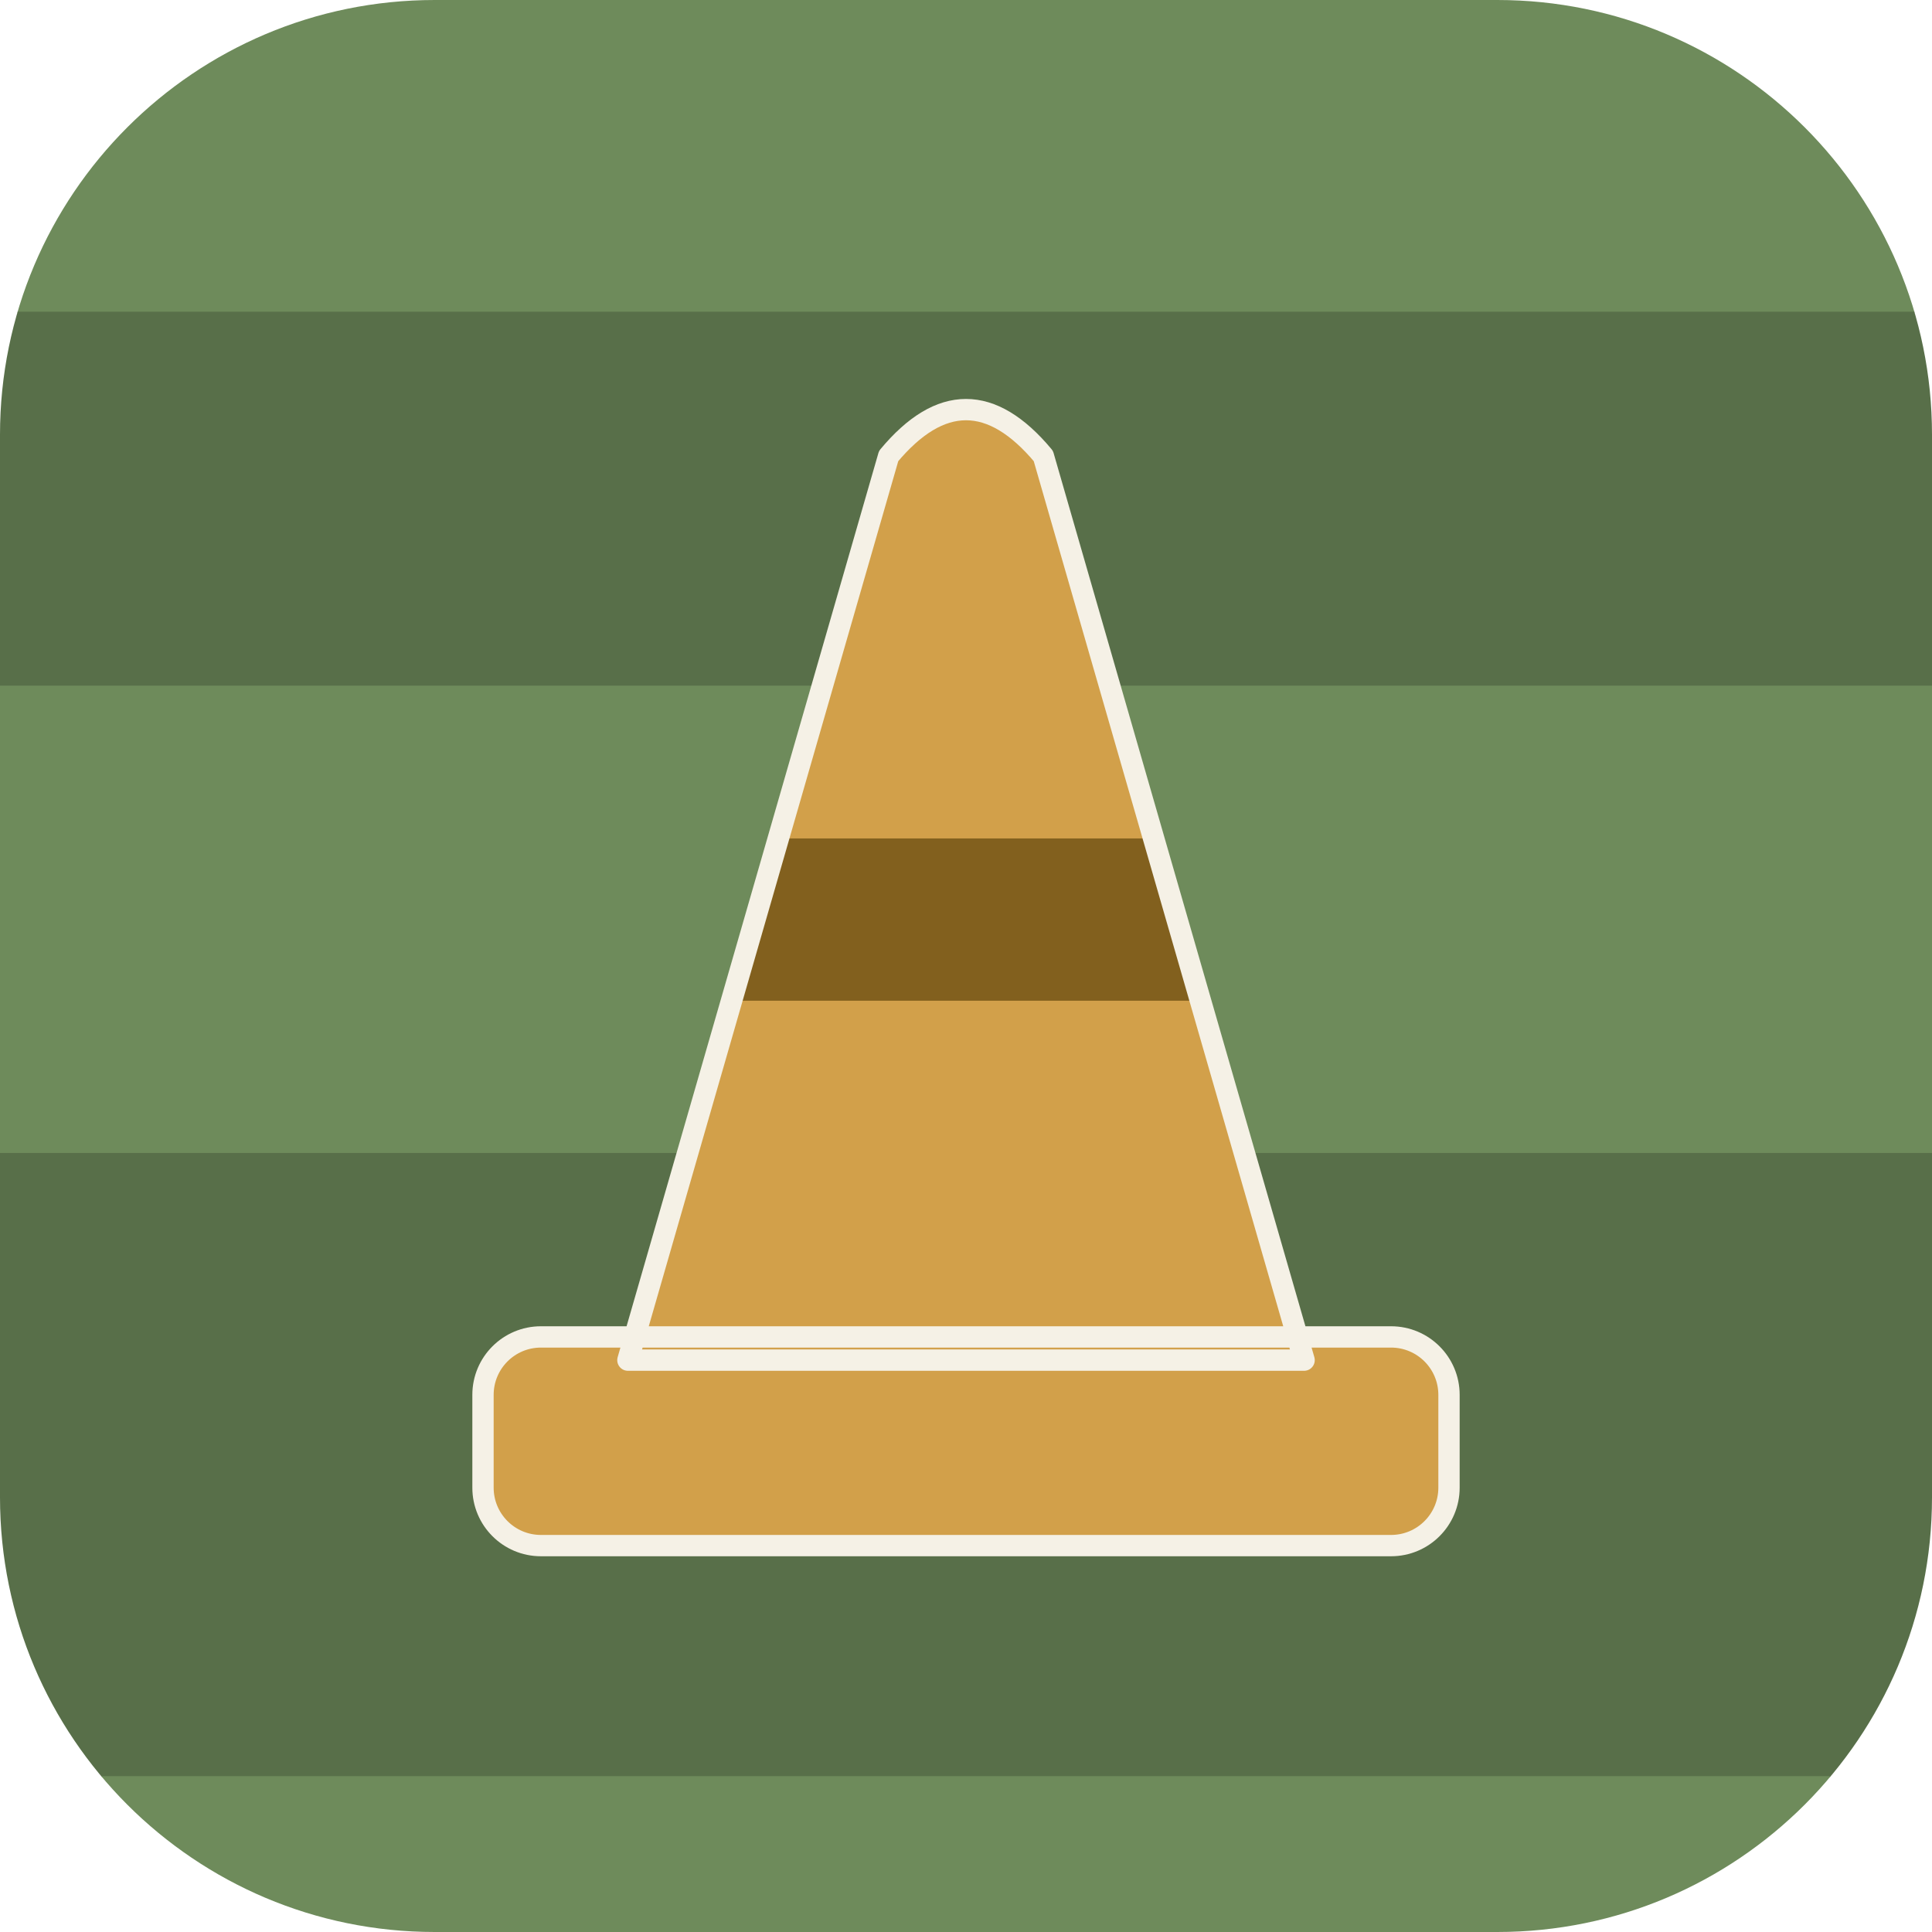
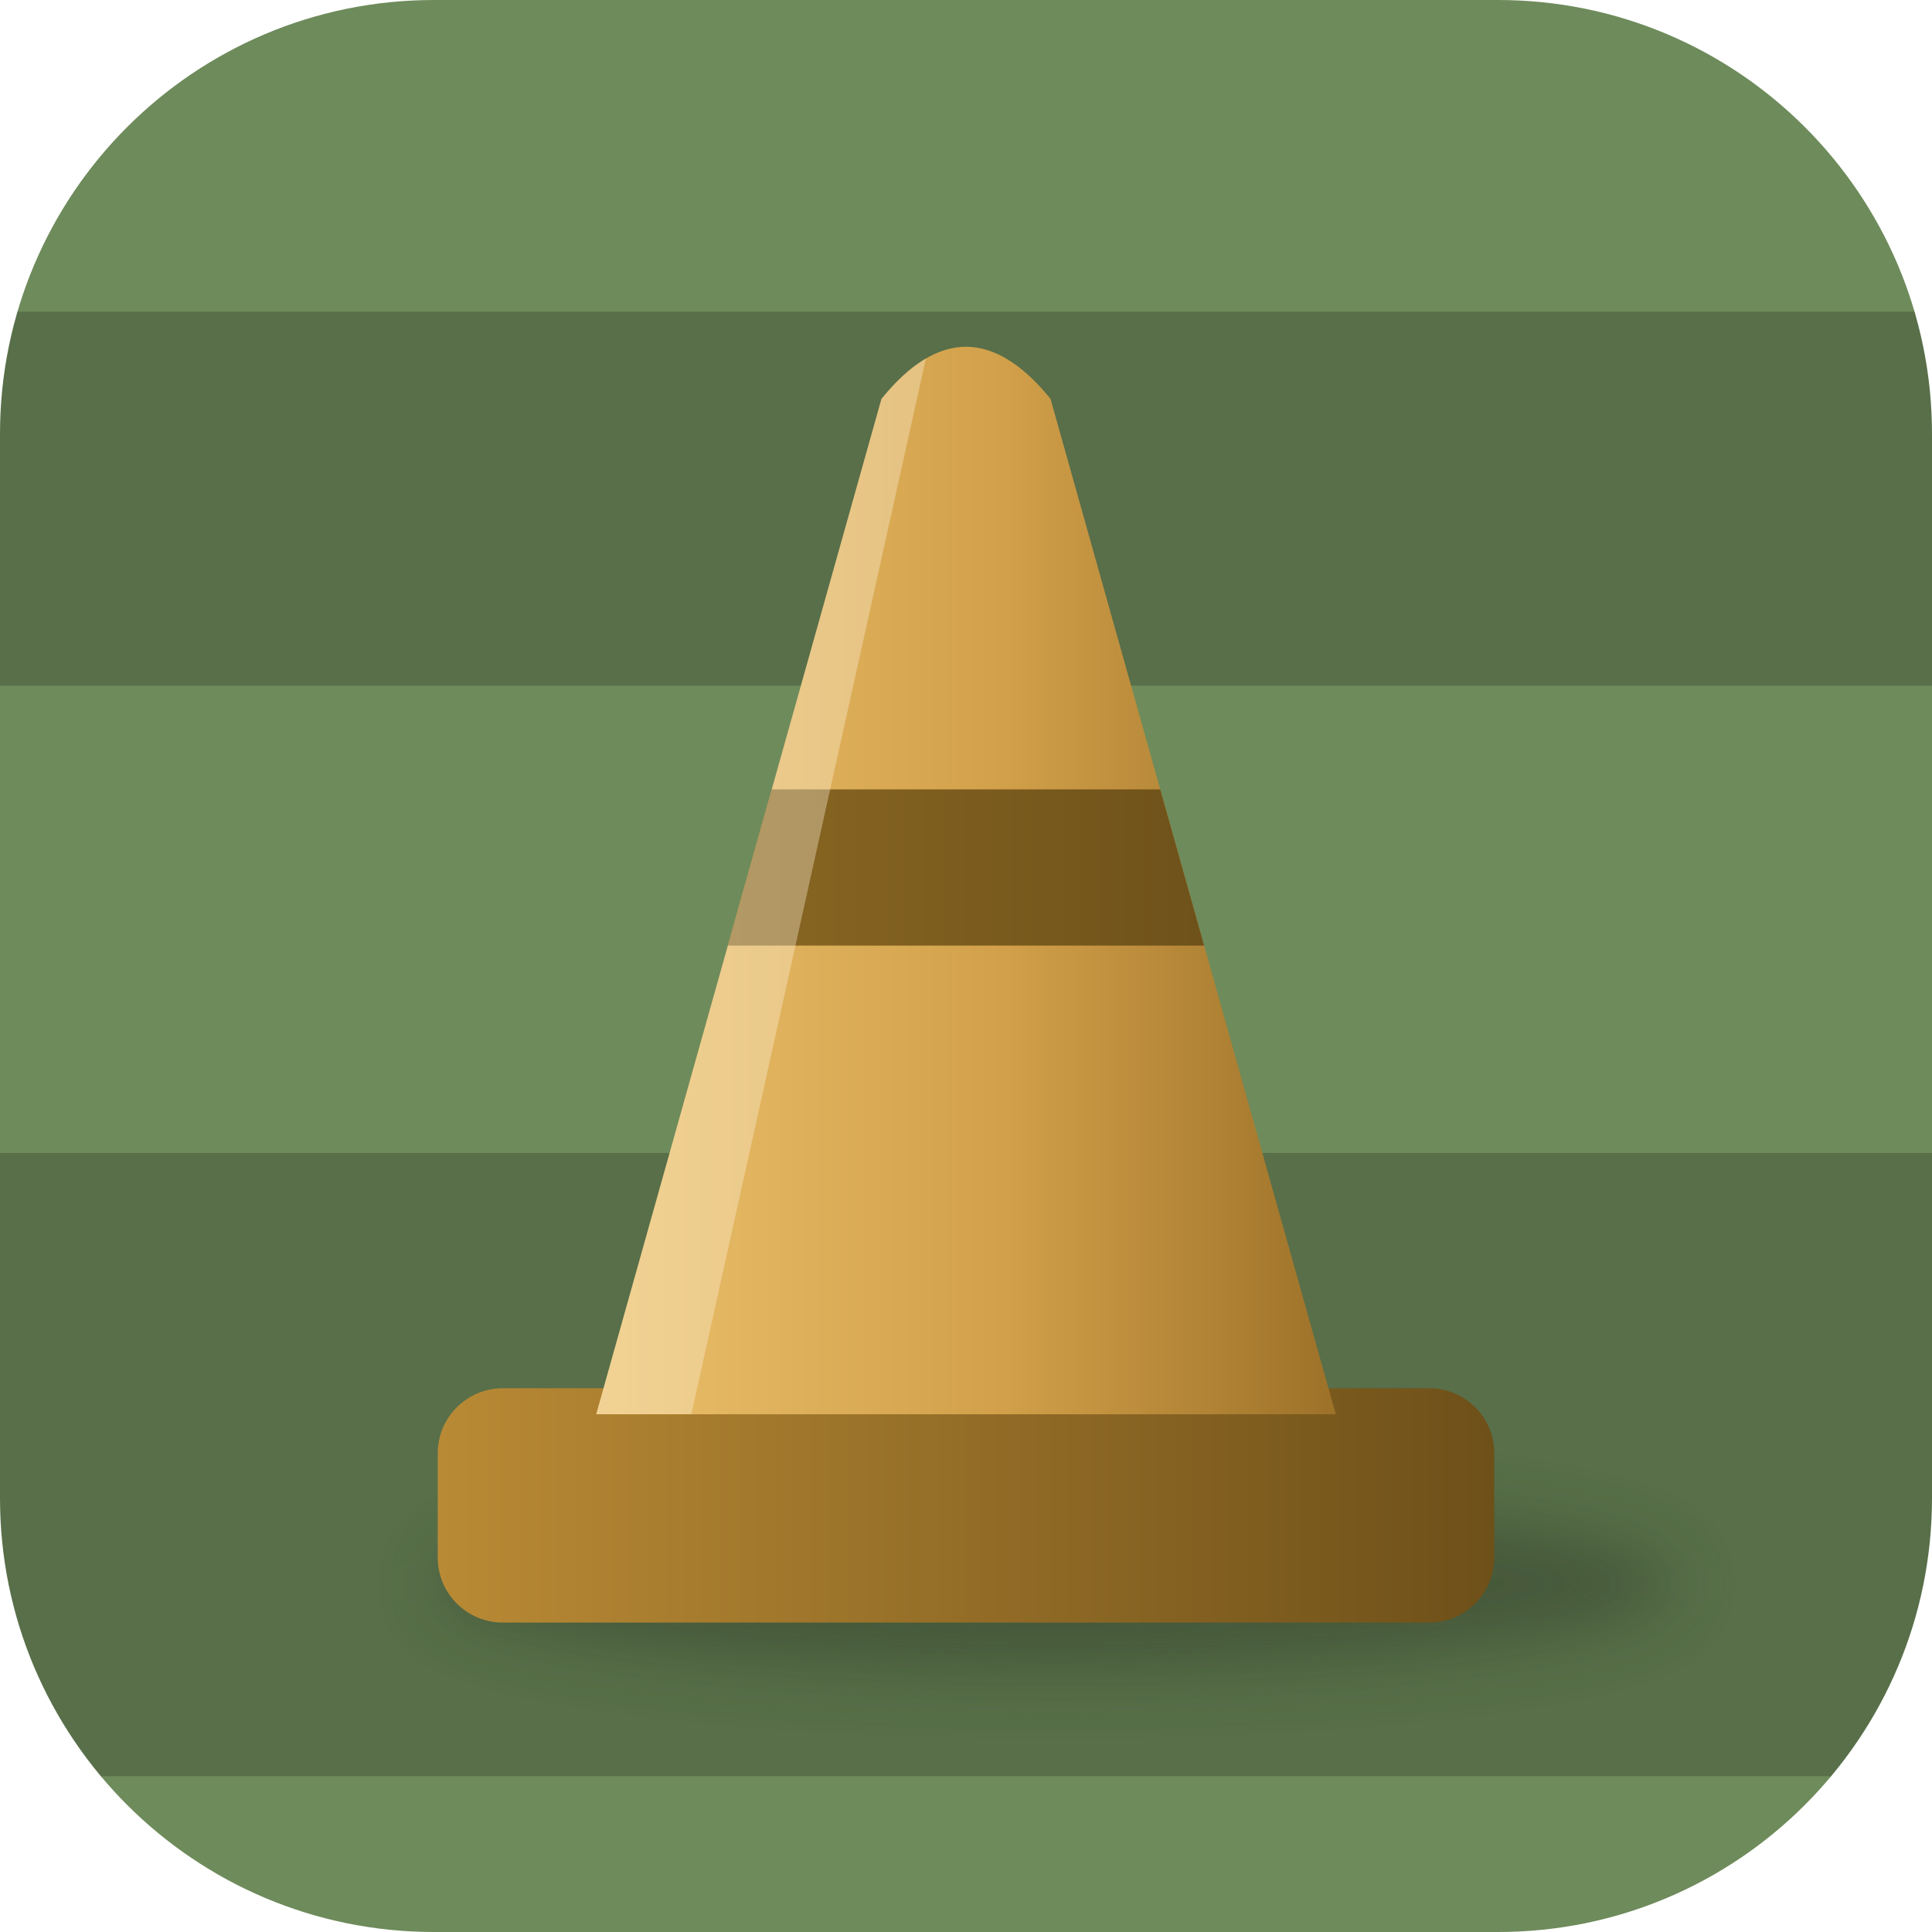
<svg xmlns="http://www.w3.org/2000/svg" viewBox="0 0 1024 1024">
-   <clipPath id="fc-tile">
-     <rect width="1024" height="1024" rx="230.4" />
-   </clipPath>
-   <clipPath id="fc-cone">
-     <path d="M471 241.7Q512 192.5 553 241.7L691.2 720.9L332.8 720.9ZM286.7 708.6H737.3A30.7 30.7 0 0 1 768 739.3V788.5A30.7 30.7 0 0 1 737.3 819.2H286.7A30.7 30.7 0 0 1 256 788.5V739.3A30.7 30.7 0 0 1 286.7 708.6Z" />
-   </clipPath>
-   <g clip-path="url(#fc-tile)">
+   <defs>
+     <filter id="f-blur" x="-20%" y="-50%" width="140%" height="200%">
+       <feGaussianBlur stdDeviation="18" />
+     </filter>
+     <linearGradient id="f-gb" x1="0" x2="1">
+       <stop offset="0" stop-color="#EBC06C" />
+       <stop offset="0.55" stop-color="#D2A04A" />
+       <stop offset="1" stop-color="#9C7128" />
+     </linearGradient>
+     <linearGradient id="f-gn" x1="0" x2="1">
+       <stop offset="0" stop-color="#9A7428" />
+       <stop offset="1" stop-color="#5E4515" />
+     </linearGradient>
+     <linearGradient id="f-gp" x1="0" x2="1">
+       <stop offset="0" stop-color="#B98A35" />
+       <stop offset="1" stop-color="#6E5019" />
+     </linearGradient>
+     <clipPath id="f-cc">
+       <path d="M467.2 211.4Q512 156.2 556.8 211.4L708 749.6L316 749.6Z" />
+     </clipPath>
+     <clipPath id="f-tile">
+       <rect width="1024" height="1024" rx="230" />
+     </clipPath>
+   </defs>
+   <g clip-path="url(#f-tile)">
    <rect y="0" width="1024" height="165.7" fill="#6E8B5B" />
    <rect y="165.2" width="1024" height="198.7" fill="#586F49" />
    <rect y="363.4" width="1024" height="248.2" fill="#6E8B5B" />
    <rect y="611.1" width="1024" height="330.8" fill="#586F49" />
    <rect y="941.4" width="1024" height="83.1" fill="#6E8B5B" />
-     <path d="M471 241.7Q512 192.5 553 241.7L691.2 720.9L332.8 720.9ZM286.7 708.6H737.3A30.7 30.7 0 0 1 768 739.3V788.5A30.7 30.7 0 0 1 737.3 819.2H286.7A30.7 30.7 0 0 1 256 788.5V739.3A30.7 30.7 0 0 1 286.7 708.6Z" fill="#D2A04A" />
-     <rect clip-path="url(#fc-cone)" x="256" y="444.4" width="512" height="86" fill="#82601E" />
-     <path d="M471 241.7Q512 192.5 553 241.7L691.2 720.9L332.8 720.9ZM286.7 708.6H737.3A30.7 30.7 0 0 1 768 739.3V788.5A30.7 30.7 0 0 1 737.3 819.2H286.7A30.7 30.7 0 0 1 256 788.5V739.3A30.7 30.7 0 0 1 286.7 708.6Z" fill="none" stroke-width="11.3" stroke-linejoin="round" stroke="#F5F1E6" />
+     <ellipse cx="560" cy="839.3" rx="330" ry="46" filter="url(#f-blur)" fill="#2E3C25" opacity="0.45" />
+     <path d="M266.5 735.8H757.5A34.5 34.5 0 0 1 792 770.3V825.5A34.5 34.5 0 0 1 757.5 860H266.5A34.5 34.5 0 0 1 232 825.5V770.3A34.5 34.5 0 0 1 266.5 735.8Z" fill="url(#f-gp)" />
+     <path d="M467.2 211.4Q512 156.2 556.8 211.4L708 749.6L316 749.6Z" fill="url(#f-gb)" />
+     <rect clip-path="url(#f-cc)" x="232" y="418.4" width="560" height="82.8" fill="url(#f-gn)" />
+     <path clip-path="url(#f-cc)" d="M467.2 170 L316 749.6 L366.4 749.6 L495.2 170Z" fill="#FFF6DF" opacity="0.35" />
  </g>
</svg>
